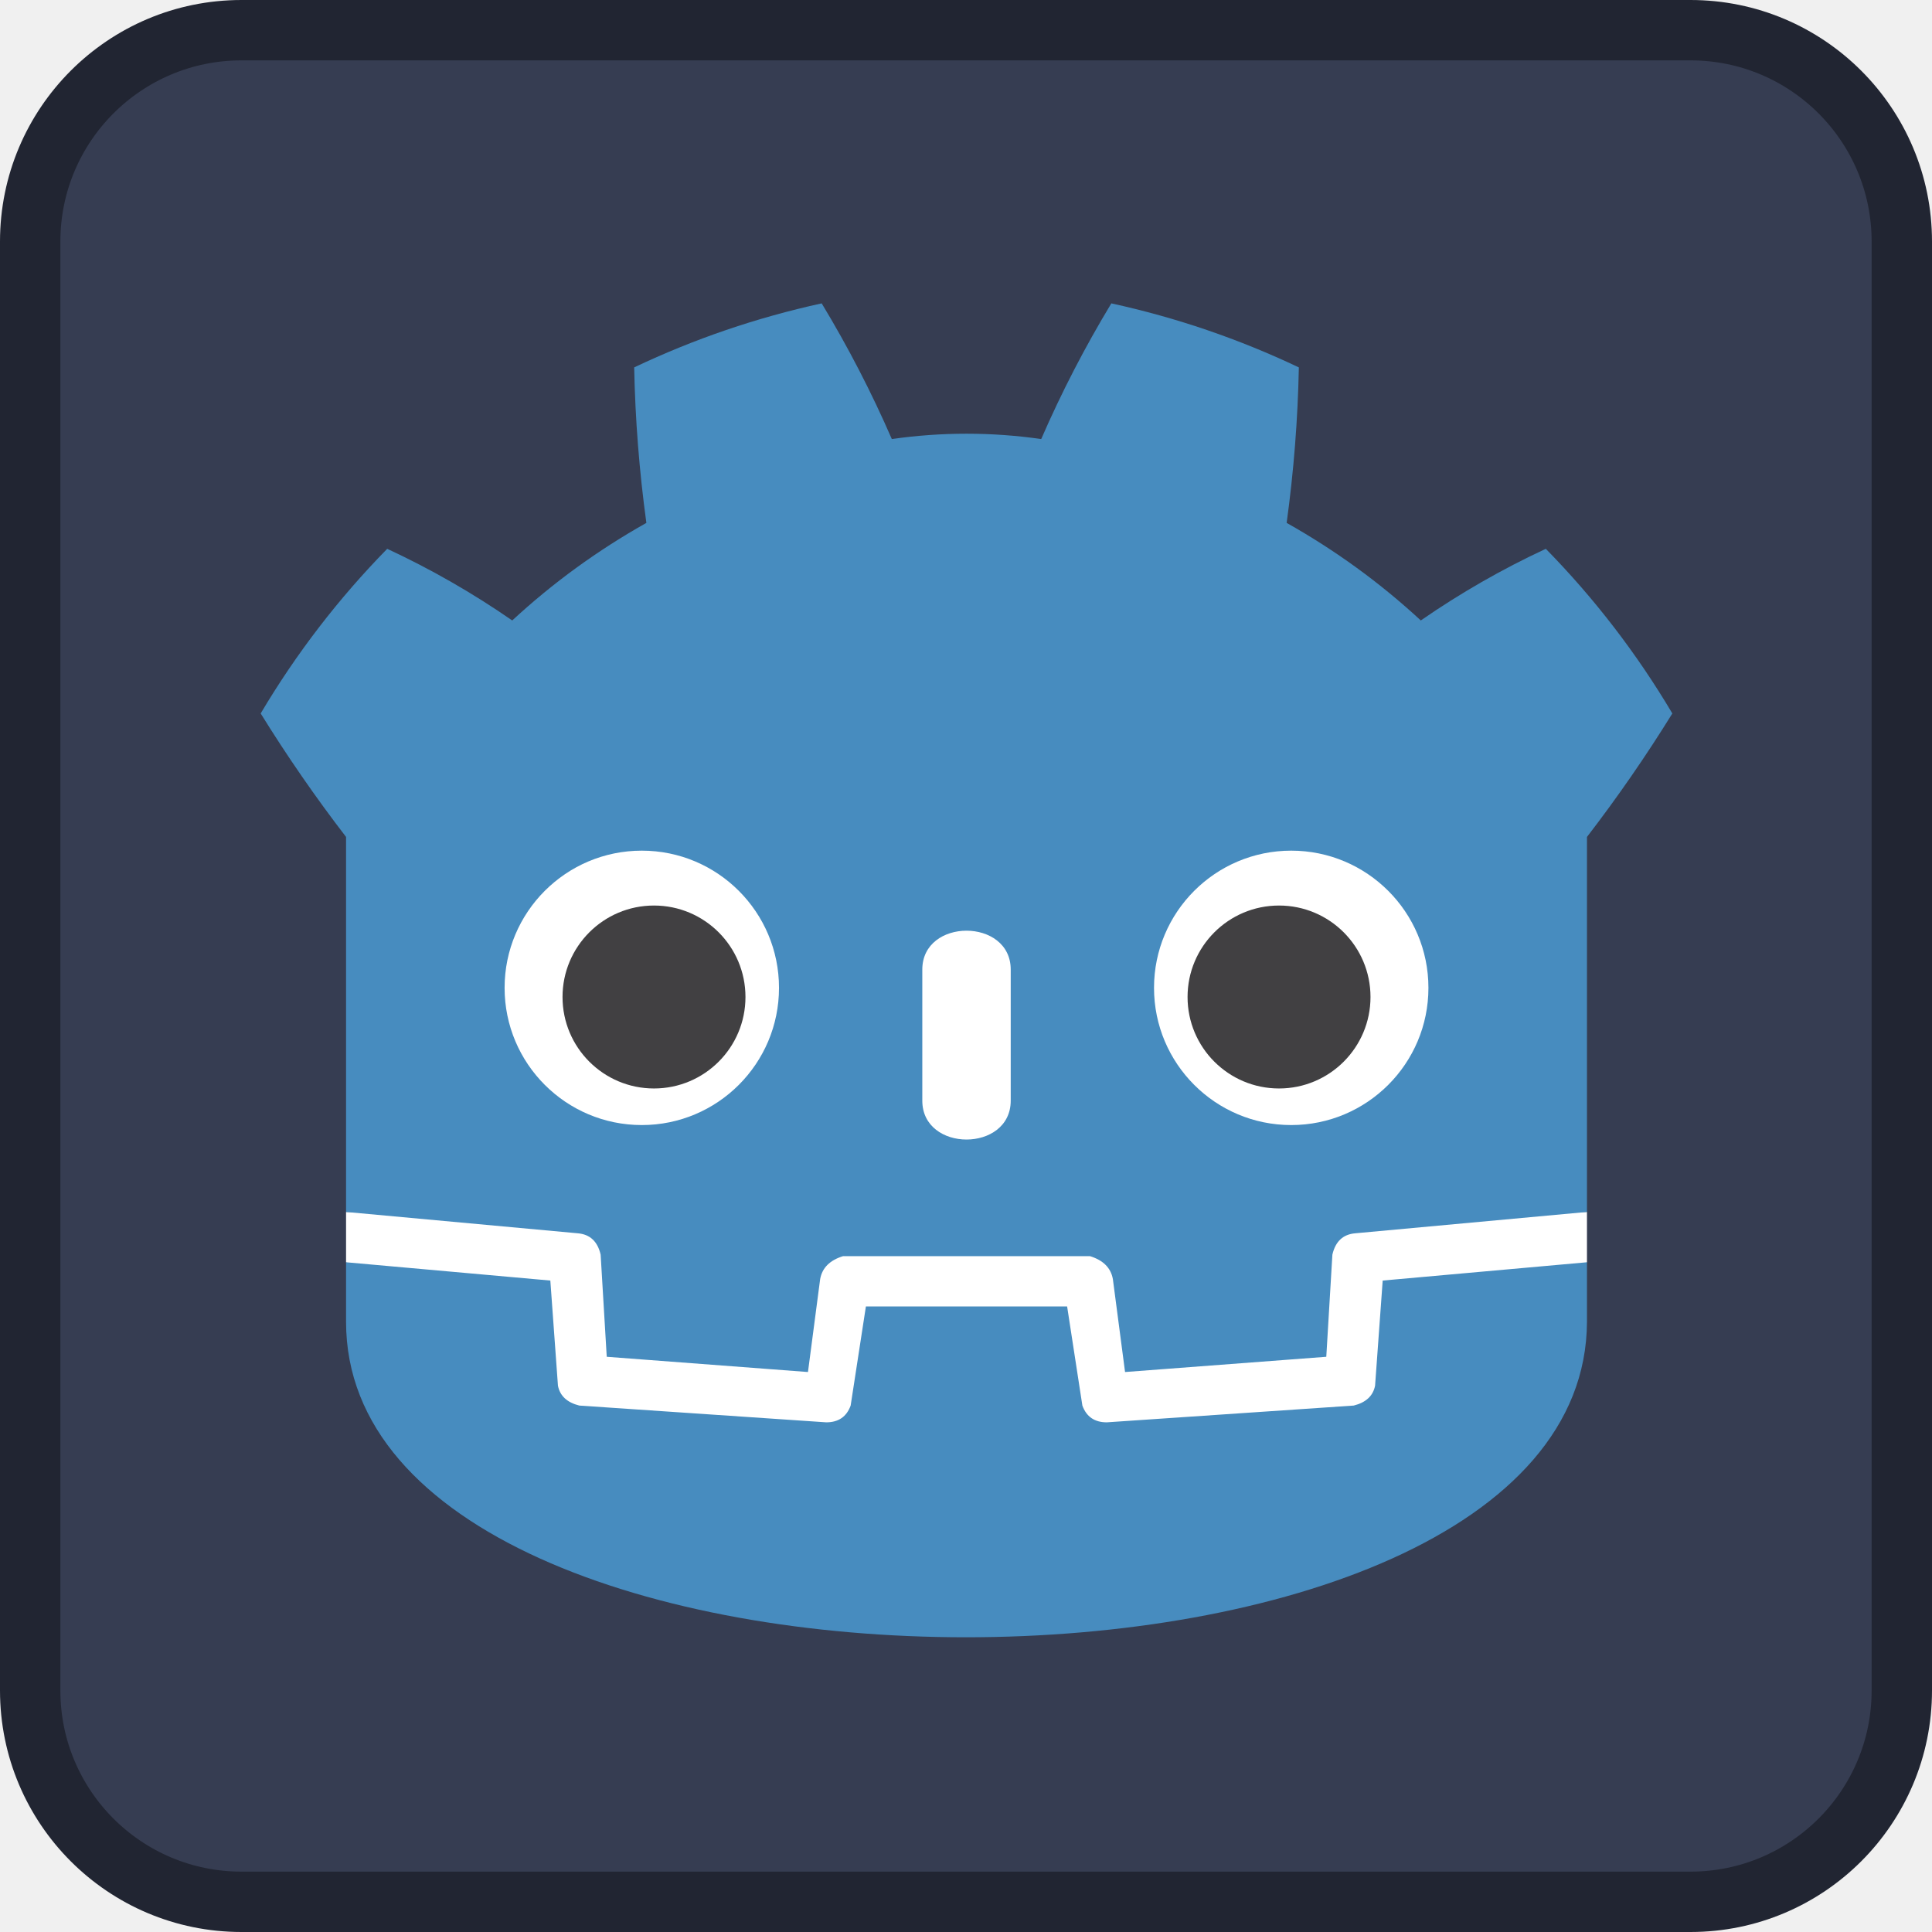
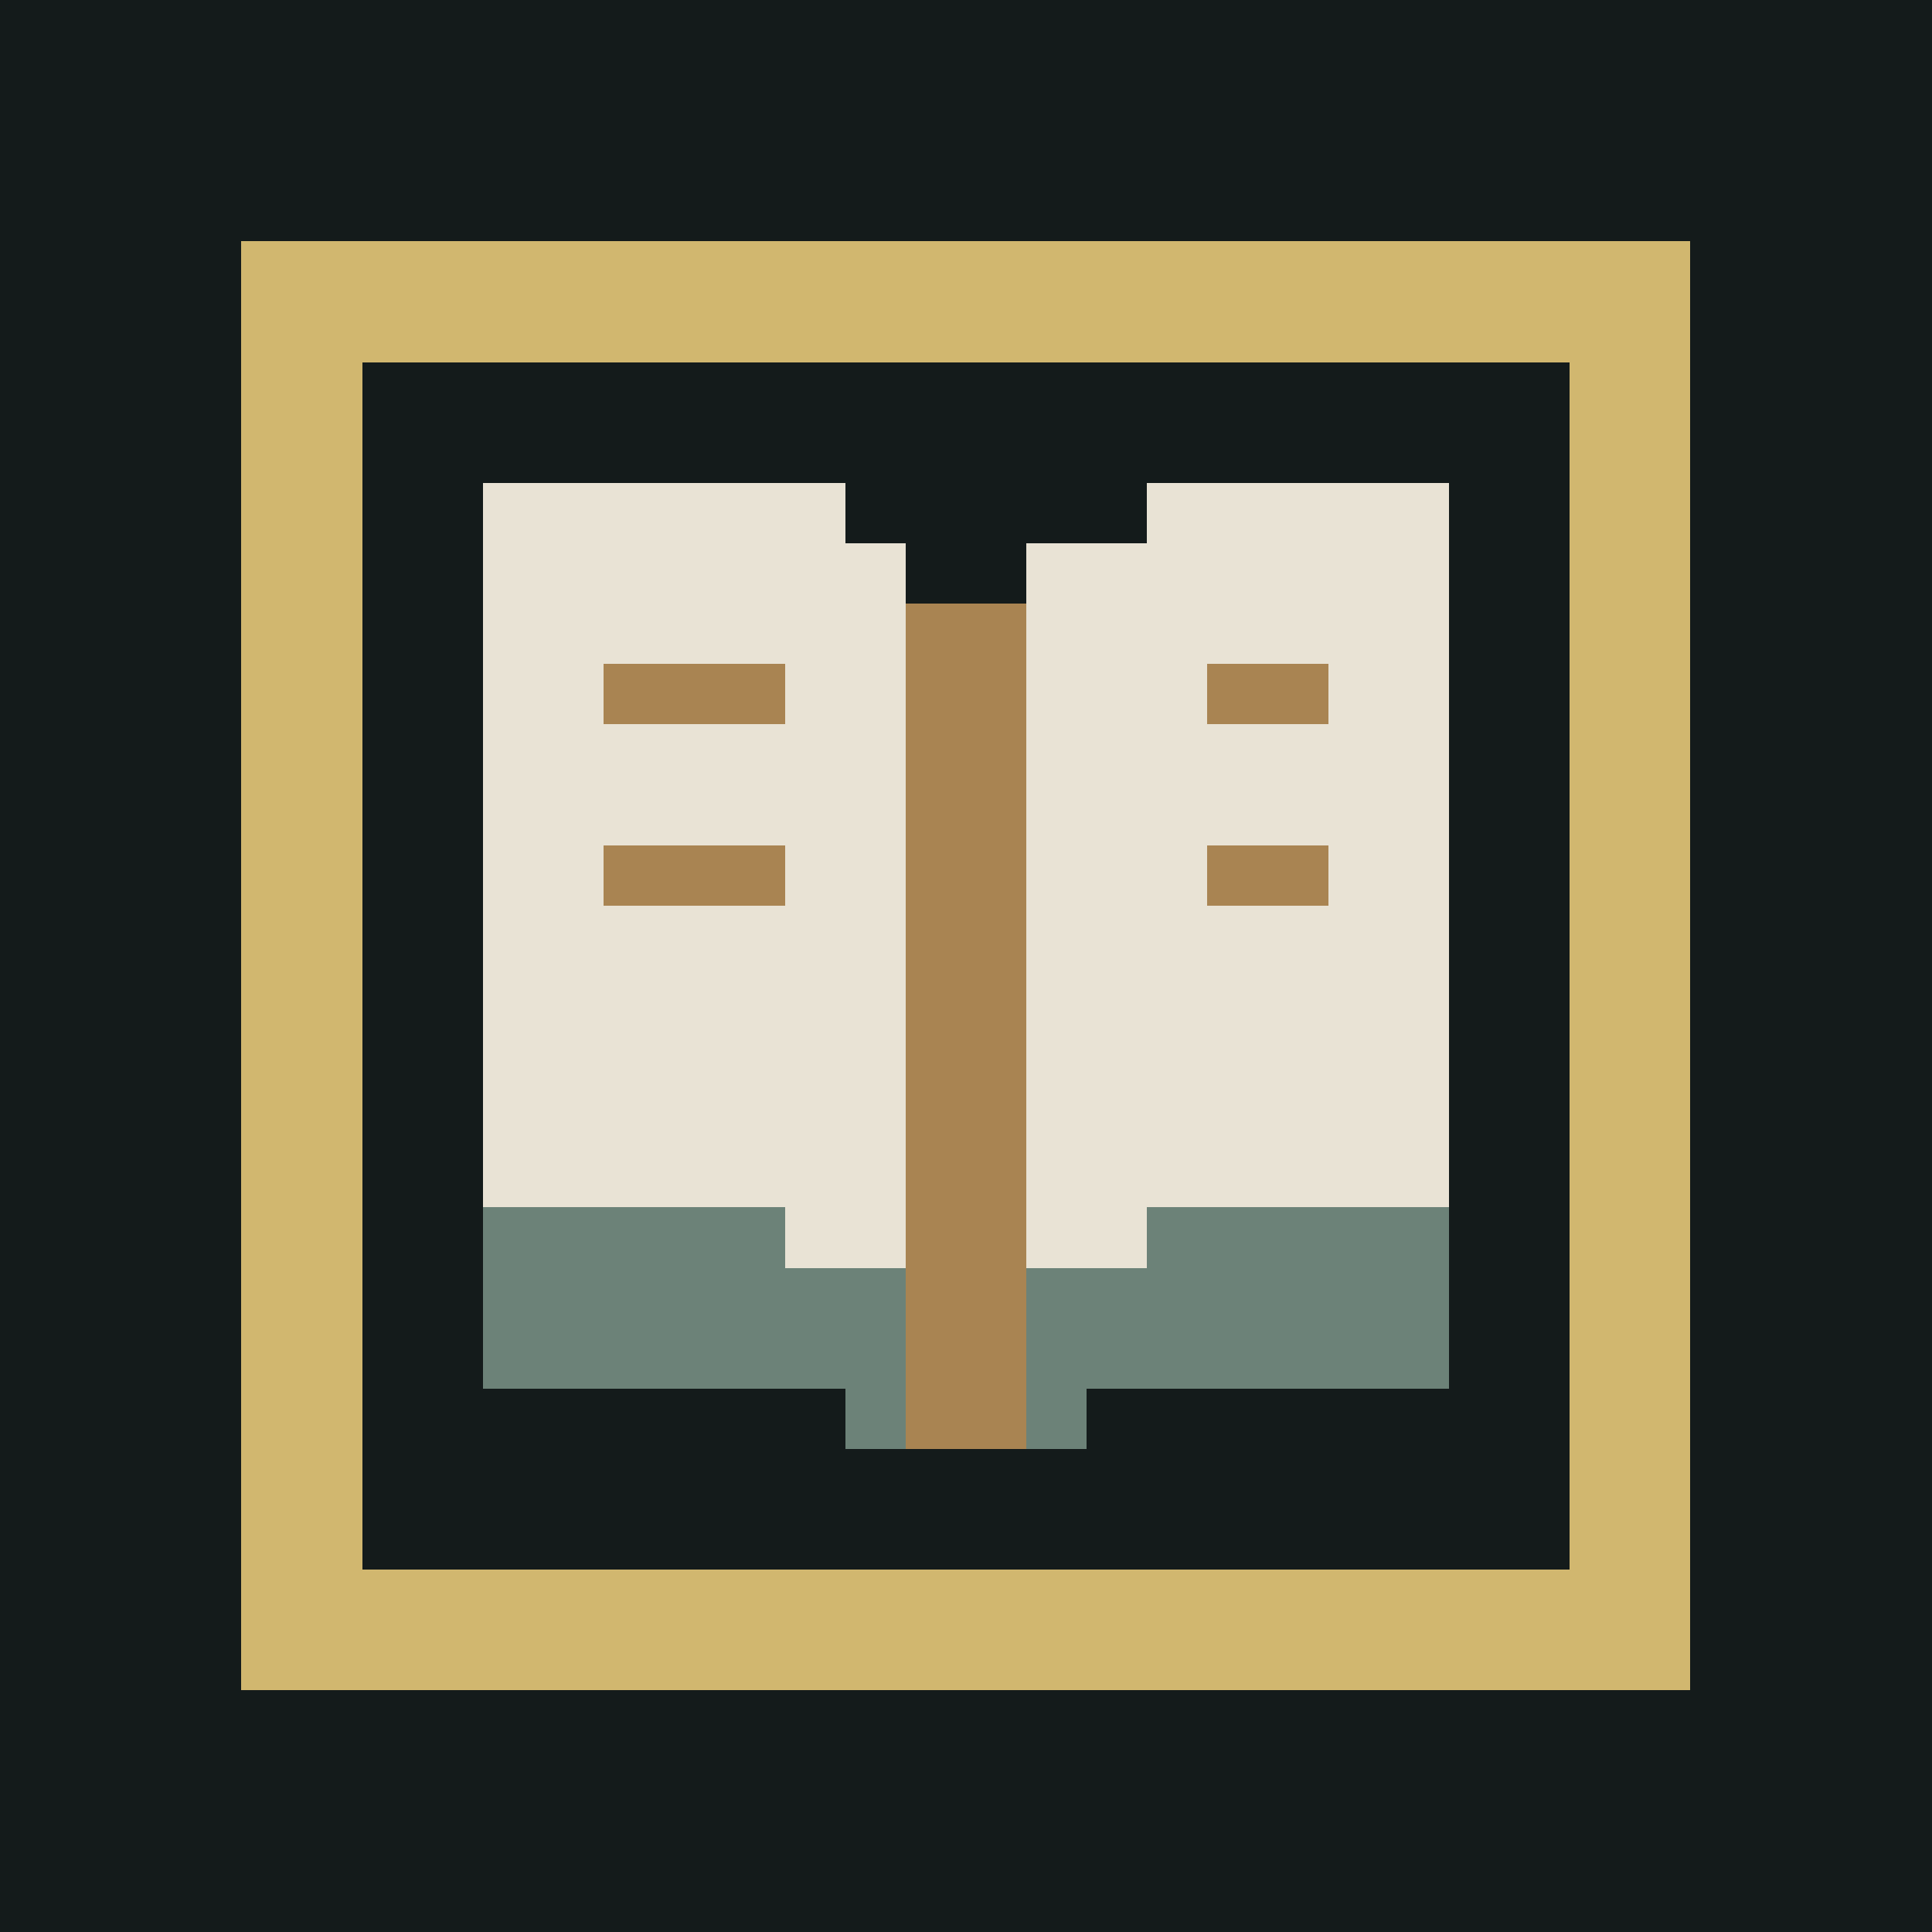
- <svg xmlns="http://www.w3.org/2000/svg" width="128" height="128">
-   <rect width="124" height="124" x="2" y="2" fill="#363d52" stroke="#212532" stroke-width="4" rx="14" />
-   <g fill="#fff" transform="translate(12.322 12.322)scale(.101)">
-     <path d="M105 673v33q407 354 814 0v-33z" />
-     <path fill="#478cbf" d="m105 673 152 14q12 1 15 14l4 67 132 10 8-61q2-11 15-15h162q13 4 15 15l8 61 132-10 4-67q3-13 15-14l152-14V427q30-39 56-81-35-59-83-108-43 20-82 47-40-37-88-64 7-51 8-102-59-28-123-42-26 43-46 89-49-7-98 0-20-46-46-89-64 14-123 42 1 51 8 102-48 27-88 64-39-27-82-47-48 49-83 108 26 42 56 81zm0 33v39c0 276 813 276 814 0v-39l-134 12-5 69q-2 10-14 13l-162 11q-12 0-16-11l-10-65H446l-10 65q-4 11-16 11l-162-11q-12-3-14-13l-5-69z" />
-     <path d="M483 600c0 34 58 34 58 0v-86c0-34-58-34-58 0z" />
-     <circle cx="725" cy="526" r="90" />
-     <circle cx="299" cy="526" r="90" />
-   </g>
-   <g fill="#414042" transform="translate(12.322 12.322)scale(.101)">
-     <circle cx="307" cy="532" r="60" />
-     <circle cx="717" cy="532" r="60" />
-   </g>
+ <svg xmlns="http://www.w3.org/2000/svg" width="128" height="128" viewBox="0 0 32 32" shape-rendering="crispEdges">
+   <rect width="32" height="32" fill="#141b1b" />
+   <path fill="#d1b76f" d="M4 4h24v2H4zM4 26h24v2H4zM4 6h2v20H4zM26 6h2v20h-2z" />
+   <path fill="#6c8278" d="M8 10h6v1h4v-1h6v13h-6v1h-4v-1H8z" />
+   <path fill="#e9e3d5" d="M8 8h6v1h1v12h-2v-1H8zM18 9h1V8h5v12h-5v1h-2V9z" />
+   <path fill="#a98452" d="M15 10h2v14h-2zM10 11h3v1h-3zM10 14h3v1h-3zM20 11h2v1h-2zM20 14h2v1h-2z" />
</svg>
